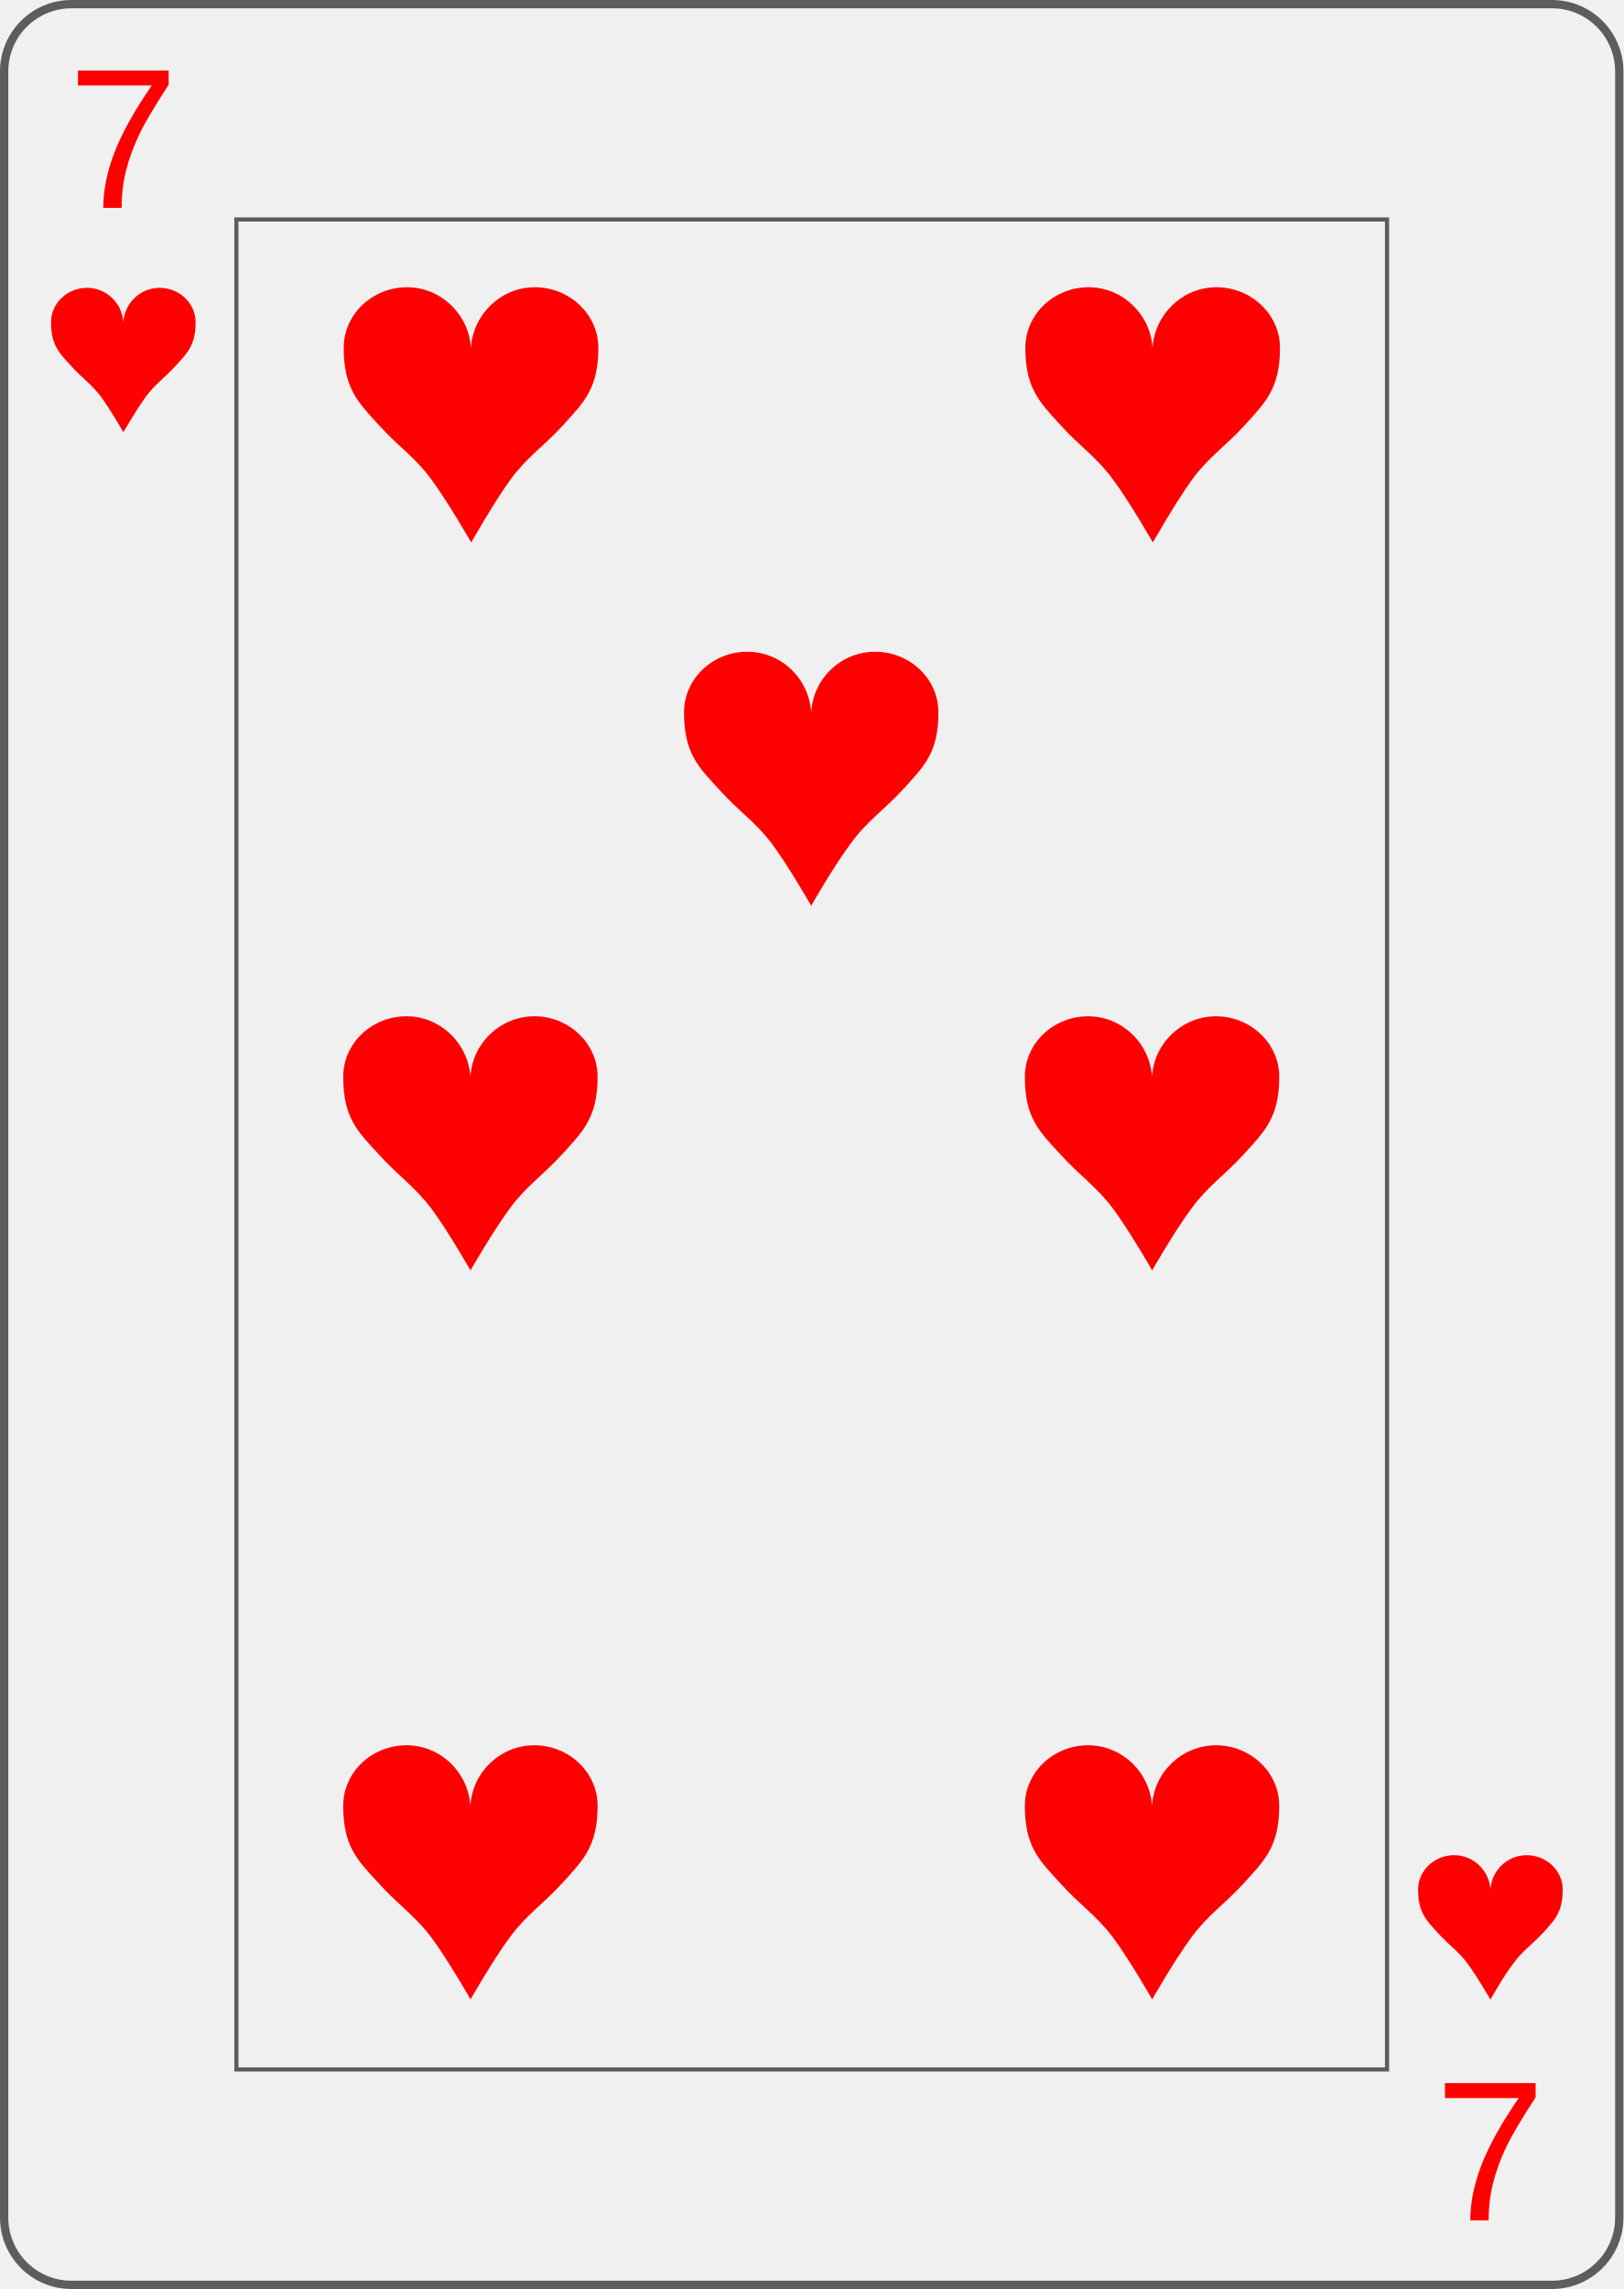
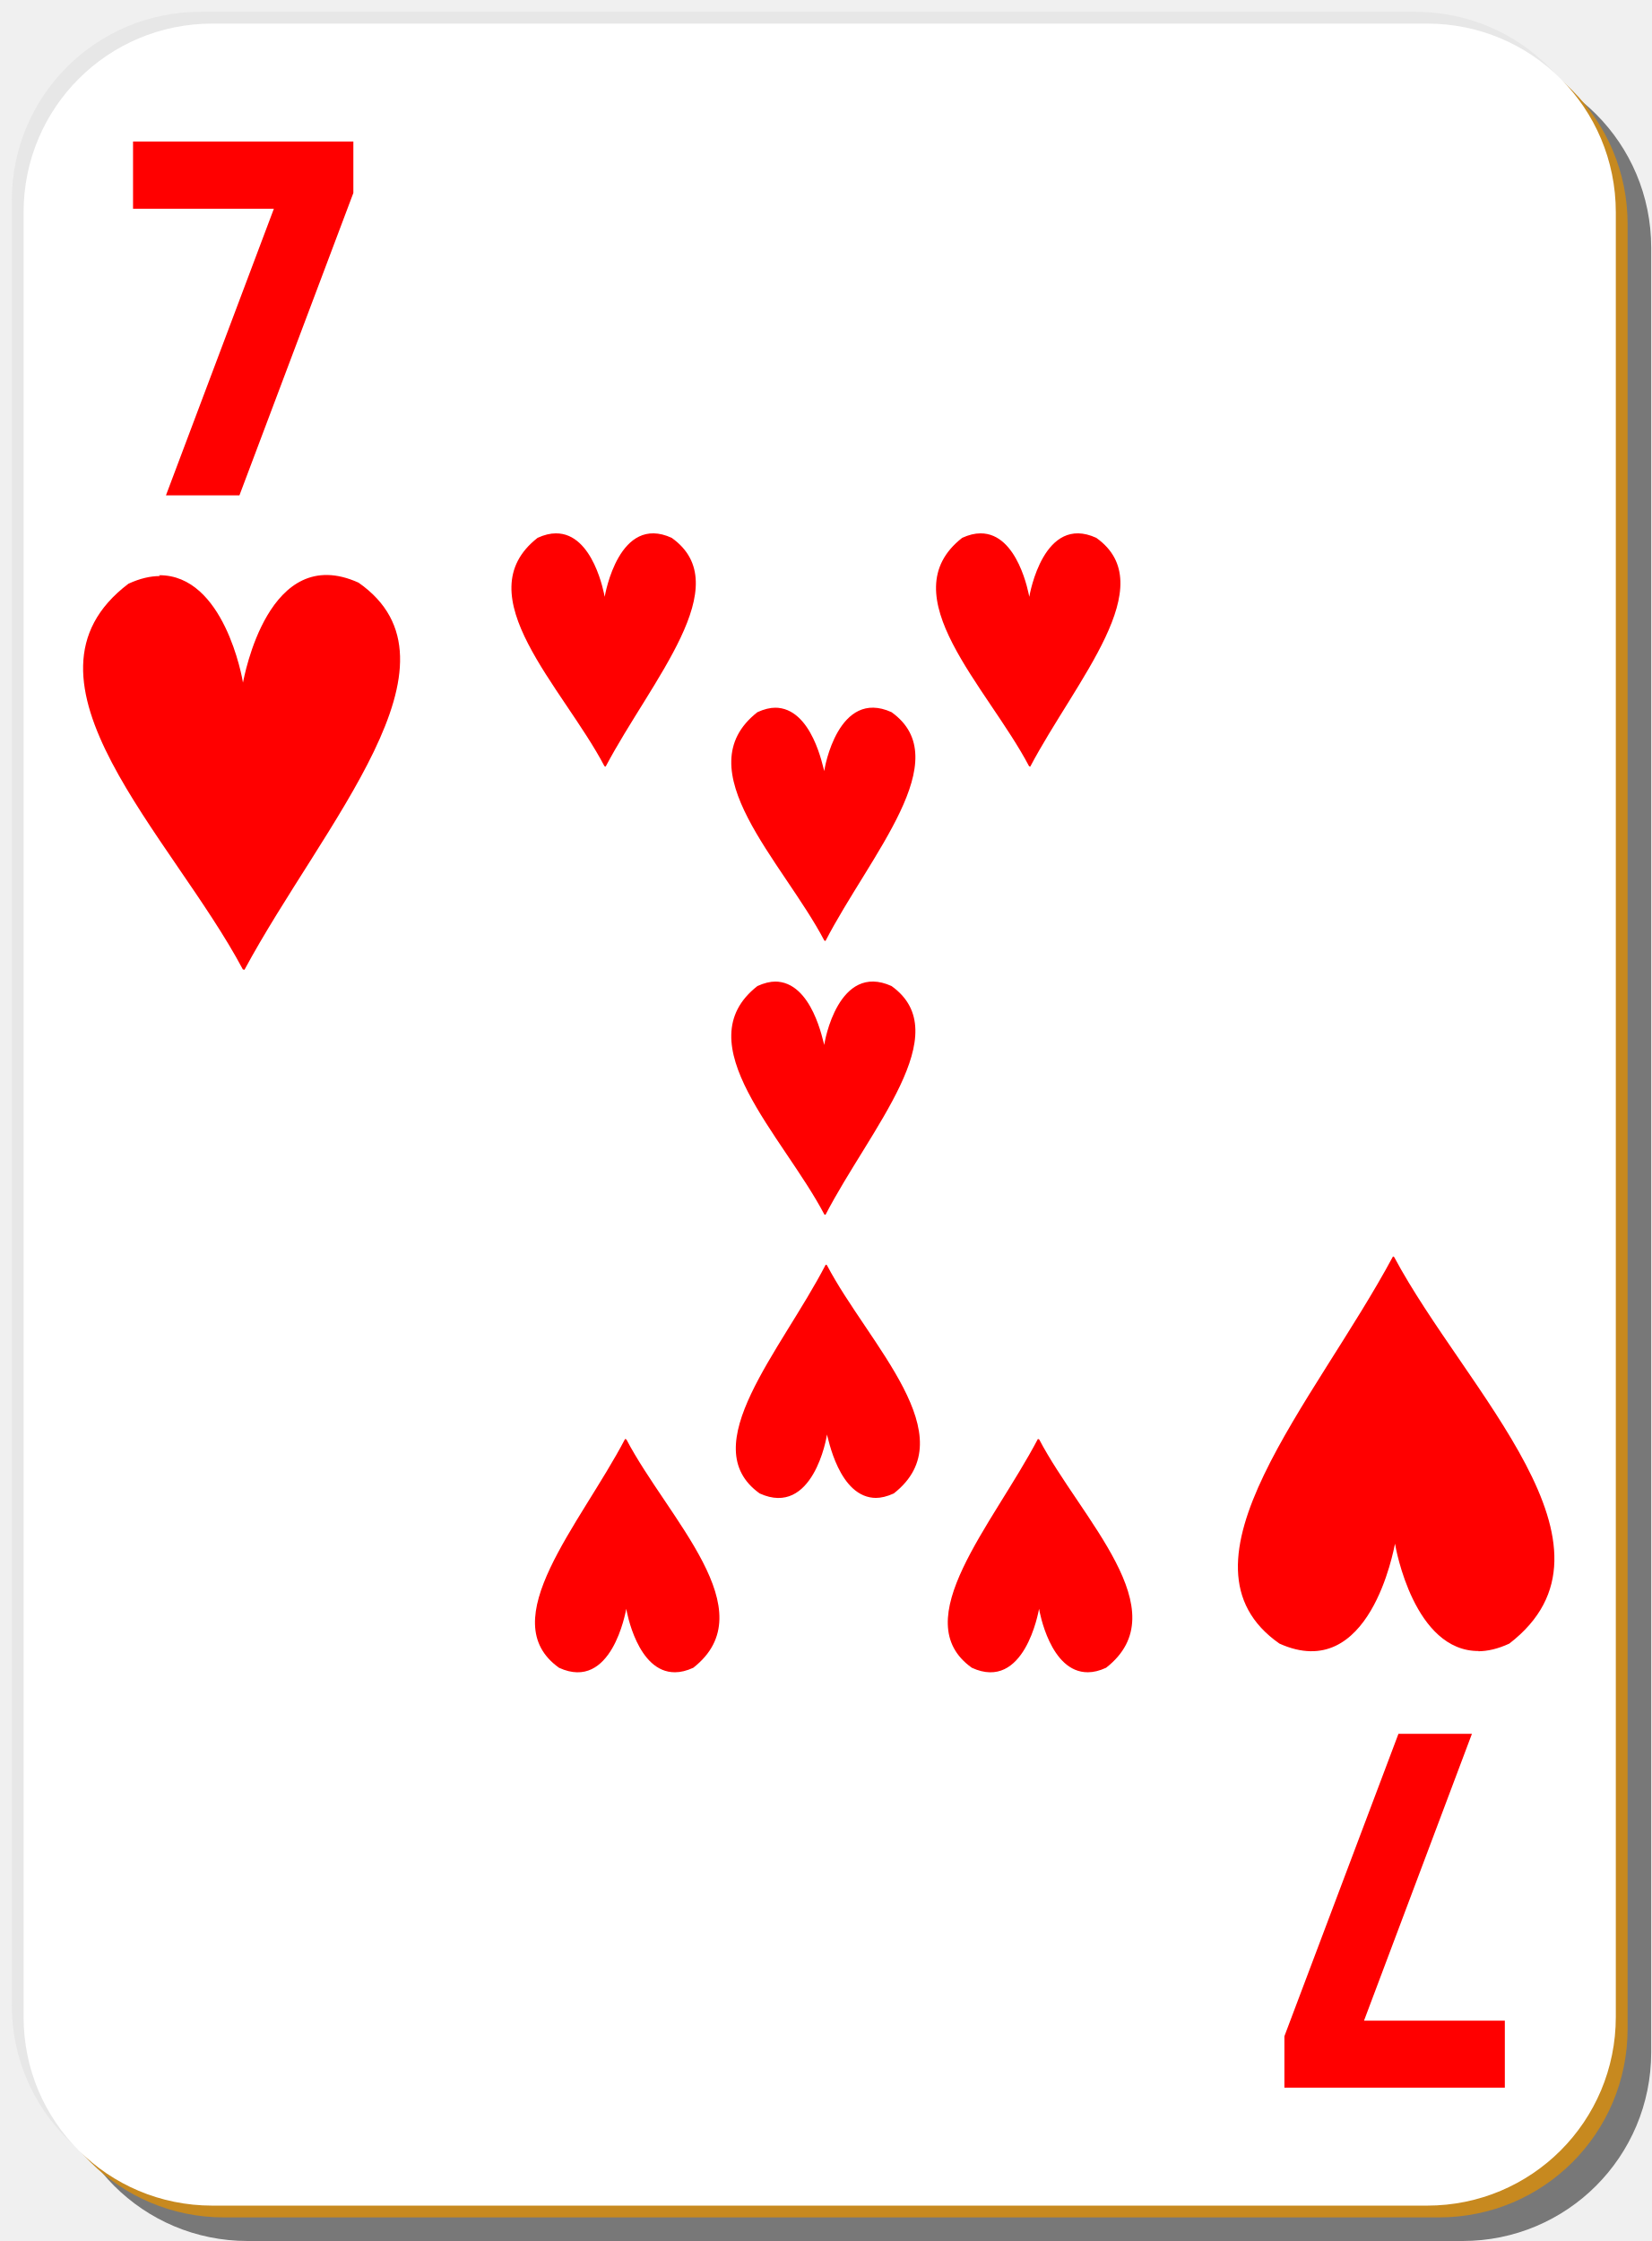
- <svg xmlns="http://www.w3.org/2000/svg" width="195.3" height="275.32" viewBox="0 0 195.3 275.32" version="1">
-   <g>
-     <g fill="none" stroke="#000" transform="translate(-276.37 -312.7)">
-       <rect width="194.3" height="274.32" x="276.87" y="313.2" ry="8.09" rx="8.09" opacity=".61" />
-       <rect width="138.42" height="222.51" x="304.81" y="339.1" stroke-width=".5" ry="0" rx="0" opacity=".61" />
-     </g>
-     <text x="226.34" y="324.86" fill="red" style="line-height:125%" font-size="24" font-family="Arial" transform="translate(-218.195 -299.86)">
-       <tspan x="226.34" y="324.86" style="line-height:125%">7</tspan>
-     </text>
-     <text x="390.79" y="566.93" fill="red" style="line-height:125%" font-size="24" font-family="Arial" transform="translate(-218.195 -299.86)">
-       <tspan x="390.79" y="566.93" style="line-height:125%">7</tspan>
-     </text>
-     <g fill="red">
-       <path d="M14.84 51.98s-1.55-2.7-2.7-4.27C11 46.2 9.9 45.5 8.54 44c-1.4-1.53-2.4-2.47-2.4-5.25 0-2.32 2-4.13 4.33-4.13 2.32 0 4.22 1.83 4.37 4.13.14-2.3 2.04-4.13 4.36-4.13 2.32 0 4.33 1.8 4.33 4.13 0 2.78-1 3.72-2.4 5.25-1.37 1.5-2.45 2.17-3.6 3.73-1.15 1.58-2.7 4.28-2.7 4.28z" />
-     </g>
-     <g fill="red">
-       <path d="M179.3 240.52s-1.55-2.7-2.7-4.27c-1.15-1.56-2.23-2.22-3.6-3.73-1.4-1.53-2.4-2.47-2.4-5.25 0-2.32 2-4.13 4.33-4.13 2.32 0 4.22 1.83 4.37 4.13.14-2.3 2.04-4.13 4.36-4.13 2.32 0 4.33 1.8 4.33 4.13 0 2.78-1 3.72-2.4 5.25-1.4 1.5-2.5 2.17-3.6 3.73-1.2 1.57-2.7 4.27-2.7 4.27z" />
-     </g>
-     <g fill="red">
-       <g>
-         <path d="M138.65 240.56s-2.72-4.77-4.76-7.53c-2.1-2.76-4-3.9-6.4-6.58-2.48-2.7-4.2-4.35-4.2-9.25 0-4.1 3.5-7.28 7.6-7.28s7.42 3.23 7.7 7.28c.23-4.05 3.6-7.28 7.7-7.28s7.6 3.2 7.6 7.28c0 4.9-1.77 6.56-4.2 9.25-2.44 2.67-4.34 3.82-6.37 6.58-2.04 2.76-4.76 7.53-4.76 7.53z" />
-       </g>
-       <g>
-         <path d="M56.65 240.56s-2.72-4.77-4.76-7.53c-2.1-2.76-4-3.9-6.4-6.58-2.48-2.7-4.2-4.35-4.2-9.25 0-4.1 3.5-7.28 7.6-7.28s7.42 3.23 7.7 7.28c.23-4.05 3.6-7.28 7.7-7.28s7.6 3.2 7.6 7.28c0 4.9-1.77 6.56-4.2 9.25-2.44 2.67-4.34 3.82-6.37 6.58-2.04 2.76-4.76 7.53-4.76 7.53z" />
-       </g>
-     </g>
-     <g fill="red">
-       <path d="M97.65 109.05s-2.72-4.77-4.76-7.53c-2.1-2.76-4-3.9-6.4-6.58-2.48-2.7-4.2-4.35-4.2-9.25 0-4.1 3.5-7.3 7.6-7.3s7.42 3.2 7.7 7.3c.23-4.1 3.6-7.3 7.7-7.3s7.6 3.2 7.6 7.3c0 4.9-1.77 6.5-4.2 9.2-2.44 2.64-4.34 3.8-6.37 6.6-2.04 2.72-4.76 7.5-4.76 7.5z" />
-     </g>
-     <g fill="red">
-       <g>
-         <path d="M56.66 65.2s-2.72-4.76-4.76-7.52c-2.03-2.76-3.93-3.9-6.35-6.58-2.45-2.7-4.2-4.35-4.2-9.25 0-4.1 3.5-7.3 7.6-7.3s7.45 3.25 7.7 7.3c.26-4.05 3.6-7.3 7.7-7.3s7.63 3.2 7.63 7.3c0 4.9-1.77 6.56-4.2 9.25-2.44 2.67-4.34 3.82-6.37 6.58-2 2.76-4.7 7.53-4.7 7.53zm82 0s-2.72-4.76-4.76-7.52c-2.03-2.76-3.93-3.9-6.35-6.58-2.45-2.7-4.2-4.35-4.2-9.25 0-4.1 3.5-7.3 7.6-7.3s7.45 3.25 7.7 7.3c.26-4.05 3.6-7.3 7.7-7.3s7.63 3.2 7.63 7.3c0 4.9-1.77 6.56-4.2 9.25-2.44 2.67-4.34 3.82-6.37 6.58-2 2.76-4.7 7.53-4.7 7.53z" />
-       </g>
-       <g>
-         <g>
-           <path d="M138.65 152.88s-2.72-4.76-4.76-7.52c-2.1-2.76-4-3.92-6.4-6.6-2.48-2.68-4.2-4.33-4.2-9.24 0-4.1 3.5-7.28 7.6-7.28s7.42 3.23 7.7 7.28c.23-4.05 3.6-7.28 7.7-7.28s7.6 3.2 7.6 7.28c0 4.9-1.77 6.56-4.2 9.25-2.44 2.67-4.34 3.83-6.37 6.6-2.04 2.75-4.76 7.5-4.76 7.5z" />
-         </g>
-         <g>
-           <path d="M56.65 152.88s-2.72-4.76-4.76-7.52c-2.1-2.76-4-3.92-6.4-6.6-2.48-2.68-4.2-4.33-4.2-9.24 0-4.1 3.5-7.28 7.6-7.28s7.42 3.23 7.7 7.28c.23-4.05 3.6-7.28 7.7-7.28s7.6 3.2 7.6 7.28c0 4.9-1.77 6.56-4.2 9.25-2.44 2.67-4.34 3.83-6.37 6.6-2.04 2.75-4.76 7.5-4.76 7.5z" />
-         </g>
-       </g>
-     </g>
-   </g>
+ <svg xmlns="http://www.w3.org/2000/svg" viewBox="0 0 140 190" version="1">
+   <path fill-opacity=".5" d="M21 5h103c8.86 0 16 7.14 16 16v153c0 8.86-7.14 16-16 16H21c-8.86 0-16-7.14-16-16V21c0-8.86 7.14-16 16-16z" />
+   <path fill="#e7e7e7" d="M17 1h103c8.86 0 16 7.14 16 16v153c0 8.86-7.14 16-16 16H17c-8.86 0-16-7.14-16-16V17C1 8.14 8.14 1 17 1z" />
+   <path fill="#c7891f" d="M19 3h103c8.86 0 16 7.14 16 16v153c0 8.86-7.14 16-16 16H19c-8.86 0-16-7.14-16-16V19c0-8.86 7.14-16 16-16z" />
+   <path fill="#fff" d="M18 2h103c8.86 0 16 7.14 16 16v153c0 8.86-7.14 16-16 16H18c-8.86 0-16-7.14-16-16V18C2 9.14 9.14 2 18 2z" />
+   <path fill="red" d="M11.28 12h18.68v4.36L20.3 42h-6.23l9.15-24.3H11.28V12" />
+   <path fill="red" fill-rule="evenodd" d="M13.55 48.84c-.8 0-1.68.2-2.66.65-10.7 8.1 3.7 21.4 9.7 32.7l.14.03C27.4 69.83 40.1 56.17 30.4 49.4c-7.66-3.47-9.7 8.06-9.8 8.47-.05-.36-1.6-9.15-7.12-9.1z" />
+   <path fill="red" d="M127.6 177h-18.7v-4.36l9.67-25.64h6.23l-9.15 24.32h11.94V177" />
+   <path fill="red" fill-rule="evenodd" d="M125.3 140c.82 0 1.7-.2 2.67-.65 10.65-8.2-3.7-21.42-9.76-32.77l-.1-.06c-6.65 12.4-19.32 26.06-9.63 32.83 7.67 3.46 9.7-8.06 9.8-8.47.05.36 1.62 9.15 7.12 9.1zM47.13 45.22c-.47 0-.98.12-1.55.38-6.18 4.84 2.15 12.66 5.67 19.36l.1.04c3.87-7.33 11.23-15.4 5.6-19.4-4.45-2.04-5.64 4.76-5.68 5-.04-.2-.95-5.4-4.14-5.38zm36 0c-.47 0-.98.12-1.55.38-6.18 4.84 2.15 12.66 5.67 19.36l.1.04c3.87-7.33 11.23-15.4 5.6-19.4-4.45-2.04-5.64 4.76-5.68 5-.04-.2-.95-5.4-4.14-5.38zM65.77 60c-.47 0-.98.12-1.55.38-6.18 4.84 2.15 12.66 5.67 19.36l.1.04c3.8-7.33 11.2-15.4 5.6-19.4-4.5-2.04-5.7 4.76-5.7 5-.1-.2-1-5.4-4.2-5.38zm0 23.22c-.47 0-.98.12-1.55.38-6.18 4.84 2.15 12.66 5.67 19.36l.1.04c3.8-7.33 11.2-15.4 5.6-19.4-4.5-2.04-5.7 4.76-5.7 5-.1-.2-1-5.4-4.2-5.38zm26.47 58.56c.46 0 .98-.12 1.54-.38 6.2-4.84-2.15-12.65-5.67-19.36L88 122c-3.86 7.34-11.22 15.4-5.6 19.4 4.46 2.05 5.65-4.76 5.7-5 .03.2.94 5.4 4.14 5.38zm-18-14.78c.46 0 .97-.12 1.54-.38 6.18-4.84-2.15-12.65-5.67-19.36l-.1-.04c-3.8 7.34-11.2 15.4-5.6 19.4 4.5 2.05 5.7-4.76 5.7-5 .1.2 1 5.4 4.2 5.38zm-17 14.78c.46 0 .97-.12 1.54-.38 6.18-4.84-2.15-12.65-5.67-19.36L53 122c-3.86 7.34-11.22 15.4-5.6 19.4 4.46 2.05 5.65-4.76 5.7-5 .03.2.94 5.4 4.13 5.38z" />
</svg>
